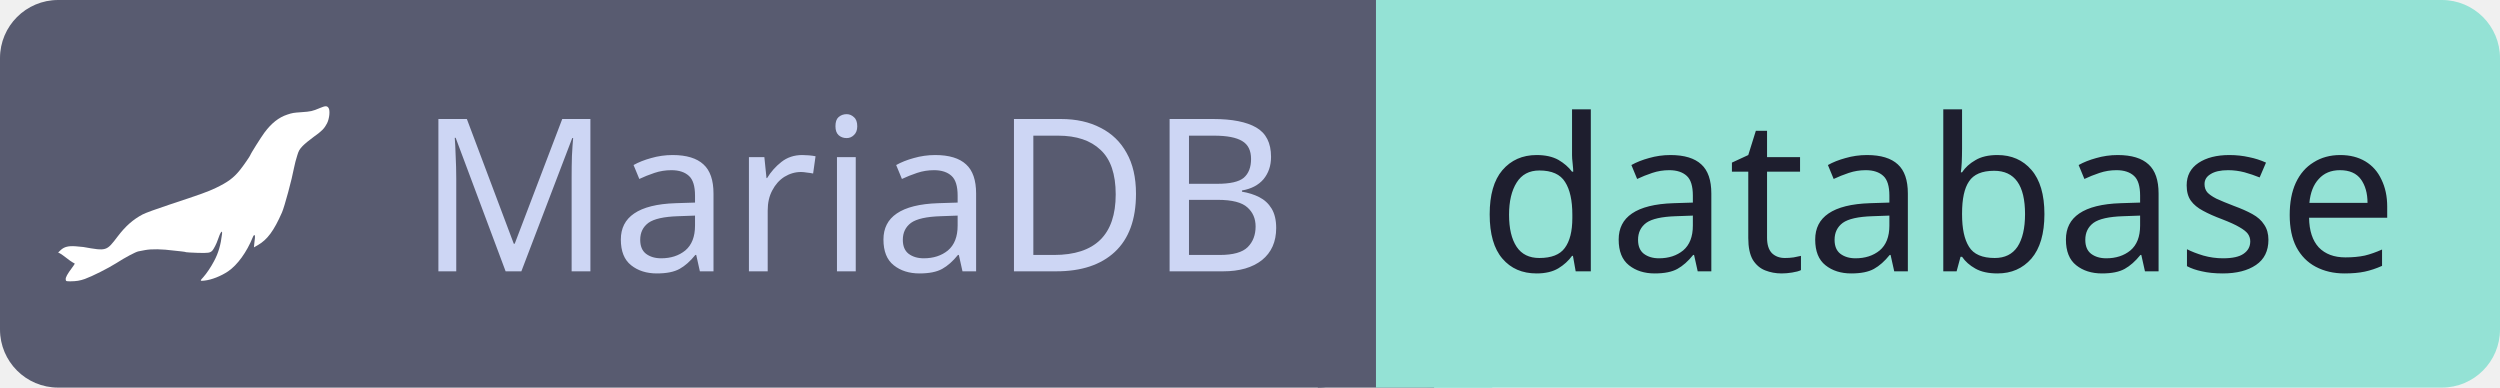
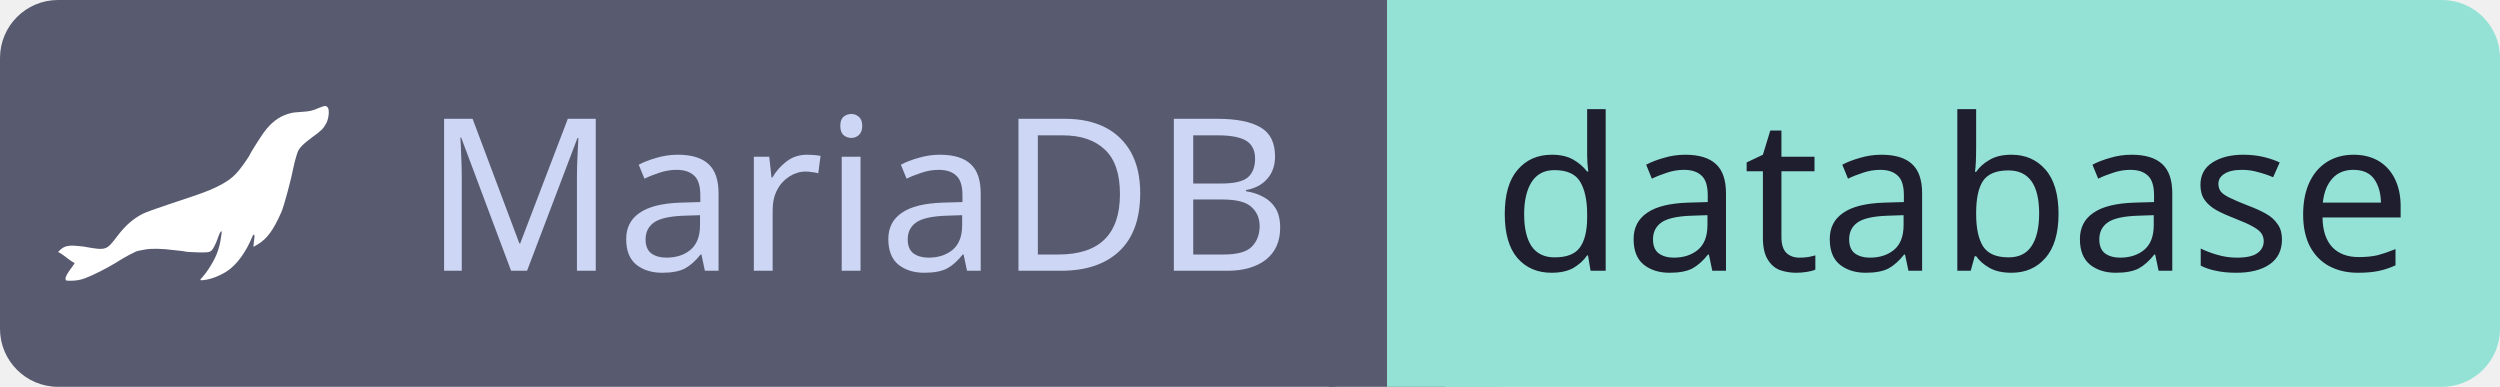
- <svg xmlns="http://www.w3.org/2000/svg" id="mariadb" width="129.0" height="20" viewBox="0 0 129.0 20">
+ <svg xmlns="http://www.w3.org/2000/svg" id="mariadb" width="137.02" height="21.2" viewBox="0 0 137.02 21.2">
  <g shape-rendering="geometricPrecision">
-     <rect x="0" width="71.0" height="20" fill="#585b70" rx="3" ry="3" />
-     <rect x="71.0" width="58.0" height="20" fill="#94e2d5" rx="3" ry="3" />
-     <rect x="68.0" width="6" height="20" fill="#585b70" rx="0" ry="0" />
-     <rect x="71.0" width="6" height="20" fill="#94e2d5" rx="0" ry="0" />
+     <rect x="0" width="76.02" height="21.2" fill="#585b70" rx="3.18" ry="3.18" />
+     <rect x="76.02" width="61" height="21.2" fill="#94e2d5" rx="3.18" ry="3.18" />
+     <rect x="72.84" width="6.36" height="21.2" fill="#585b70" rx="0" ry="0" />
+     <rect x="76.02" width="6.36" height="21.2" fill="#94e2d5" rx="0" ry="0" />
  </g>
  <g text-anchor="middle" shape-rendering="geometricPrecision">
-     <text fill="#cdd6f4" font-size="11" font-family="sans-serif" style="font-weight: 500" x="44.0" y="14">MariaDB</text>
-     <text fill="#1e1e2e" font-size="11" font-family="sans-serif" style="font-weight: 500" x="100.0" y="14">database</text>
+     <text fill="#cdd6f4" font-size="11.66" font-family="sans-serif" style="font-weight: 500" x="47.0" y="14.84">MariaDB</text>
+     <text fill="#1e1e2e" font-size="11.66" font-family="sans-serif" style="font-weight: 500" x="107.0" y="14.84">database</text>
  </g>
  <g shape-rendering="geometricPrecision">
-     <svg width="14" height="14" viewBox="0 0 24 24" x="3" y="3" fill="none">
+     <svg width="14.84" height="14.84" viewBox="0 0 24 24" x="3.18" y="3.18" fill="none">
      <path fill="#ffffff" d="M23.157 4.412c-.676.284-.79.31-1.673.372-.65.045-.757.057-1.212.209-.75.246-1.395.75-2.02 1.59-.296.398-1.249 1.913-1.249 1.988 0 .057-.65.998-.915 1.32-.574.713-1.08 1.079-2.14 1.59-.77.36-1.224.524-4.102 1.477-1.073.353-2.133.738-2.367.864-.852.449-1.515 1.036-2.203 1.938-1.003 1.32-.972 1.313-3.042.947a12.264 12.264 0 00-.675-.063c-.644-.05-1.023.044-1.332.334L0 17.193l.177.088c.094.05.353.234.561.398.215.17.461.347.55.391.088.044.17.088.183.101.012.013-.089.17-.228.353-.435.581-.593.871-.574 1.048.019.164.032.17.43.17.517-.006.826-.056 1.261-.208.65-.233 2.058-.94 2.784-1.4.776-.5 1.717-.998 1.956-1.042.082-.02.354-.07.594-.114.58-.107 1.464-.095 2.587.05.108.013.373.045.6.064.227.025.43.057.454.076.026.012.474.037.998.056.934.026 1.104.007 1.3-.189.126-.133.385-.631.498-.985.209-.643.417-.921.366-.492-.113.966-.322 1.692-.713 2.411-.259.499-.663 1.092-.934 1.395-.322.347-.315.36.088.315.619-.063 1.471-.397 2.096-.82.827-.562 1.647-1.691 2.19-3.03.107-.27.22-.22.183.083-.013.094-.038.315-.057.498l-.031.328.353-.202c.833-.48 1.414-1.262 2.127-2.884.227-.518.877-2.922 1.073-3.976a9.64 9.64 0 01.271-1.042c.127-.429.196-.555.48-.858.183-.19.625-.555.978-.808.72-.505.953-.75 1.187-1.205.208-.417.284-1.13.132-1.357-.132-.202-.284-.196-.763.006Z" />
    </svg>
  </g>
</svg>
